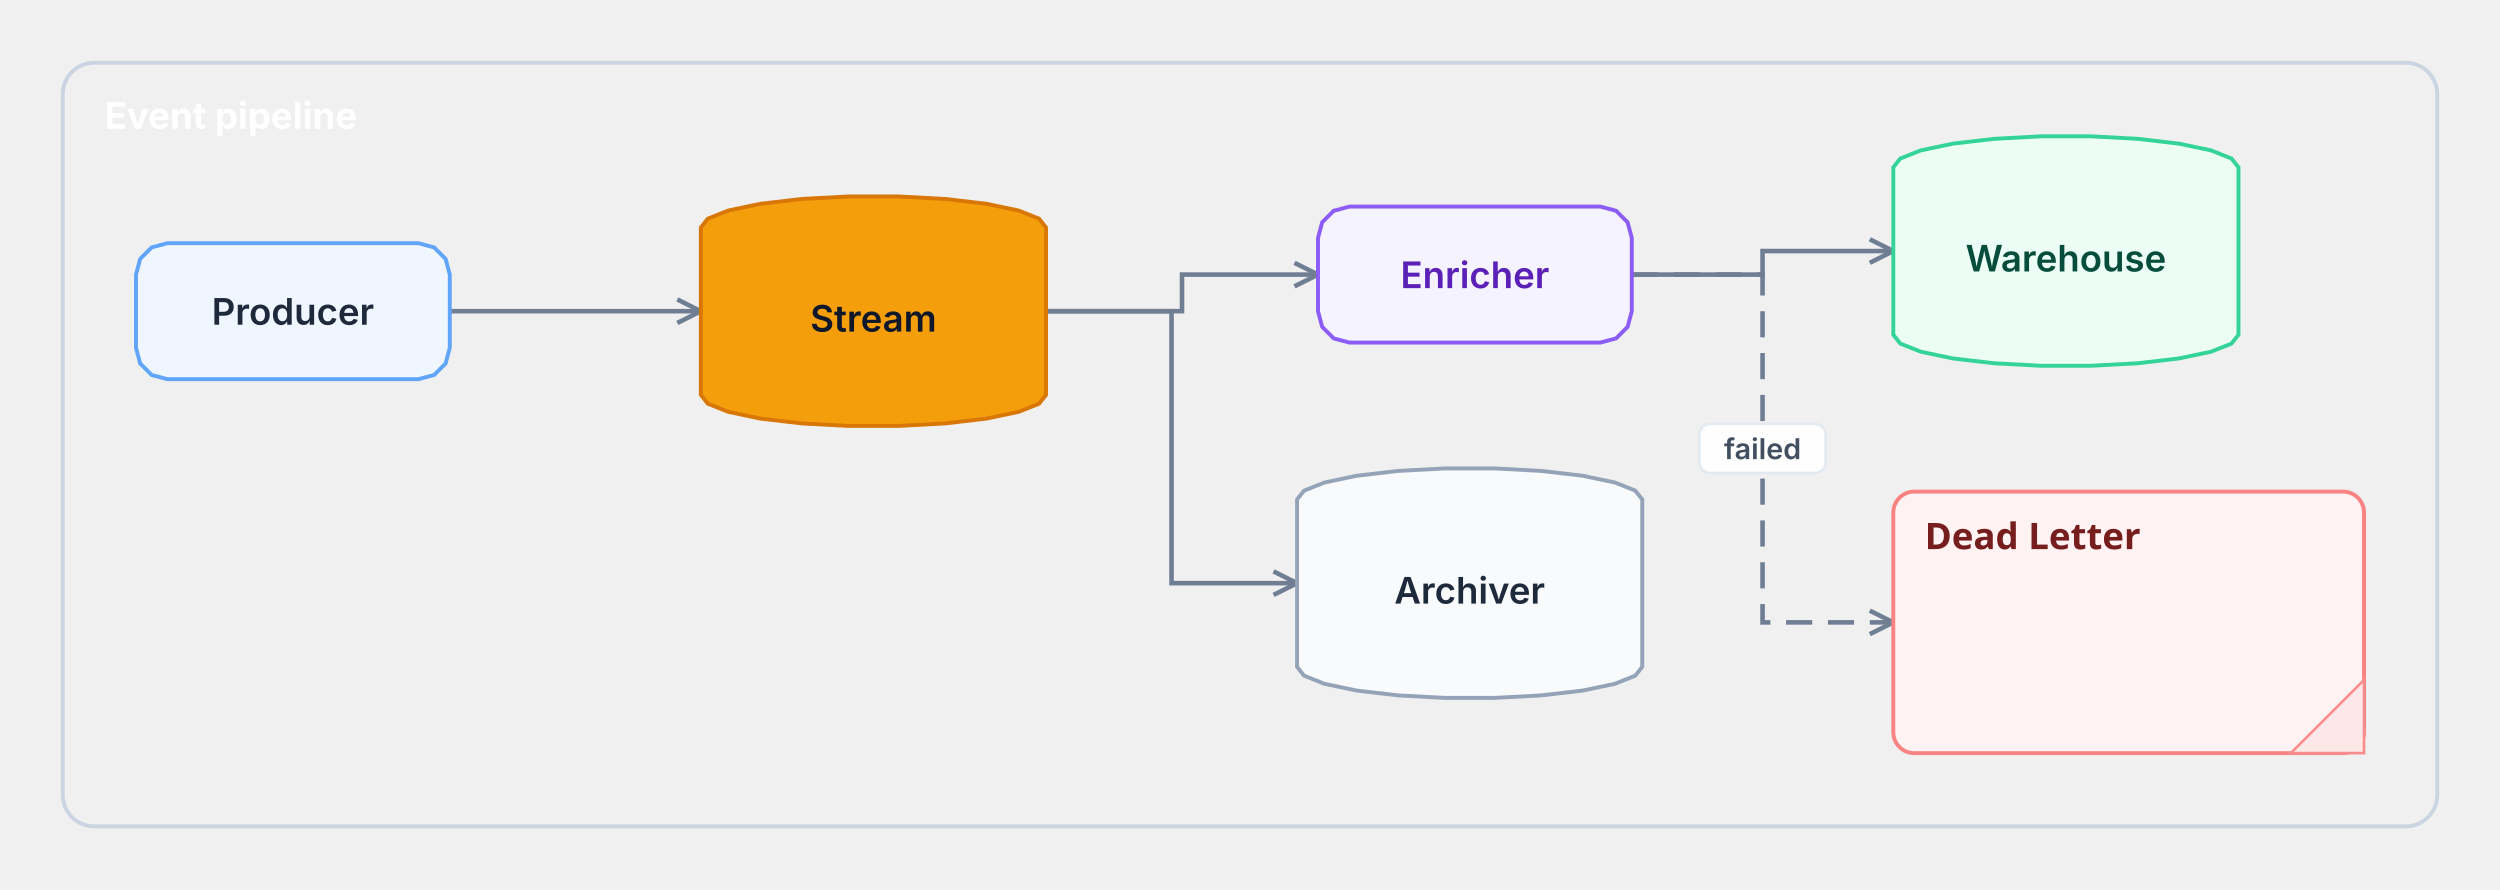
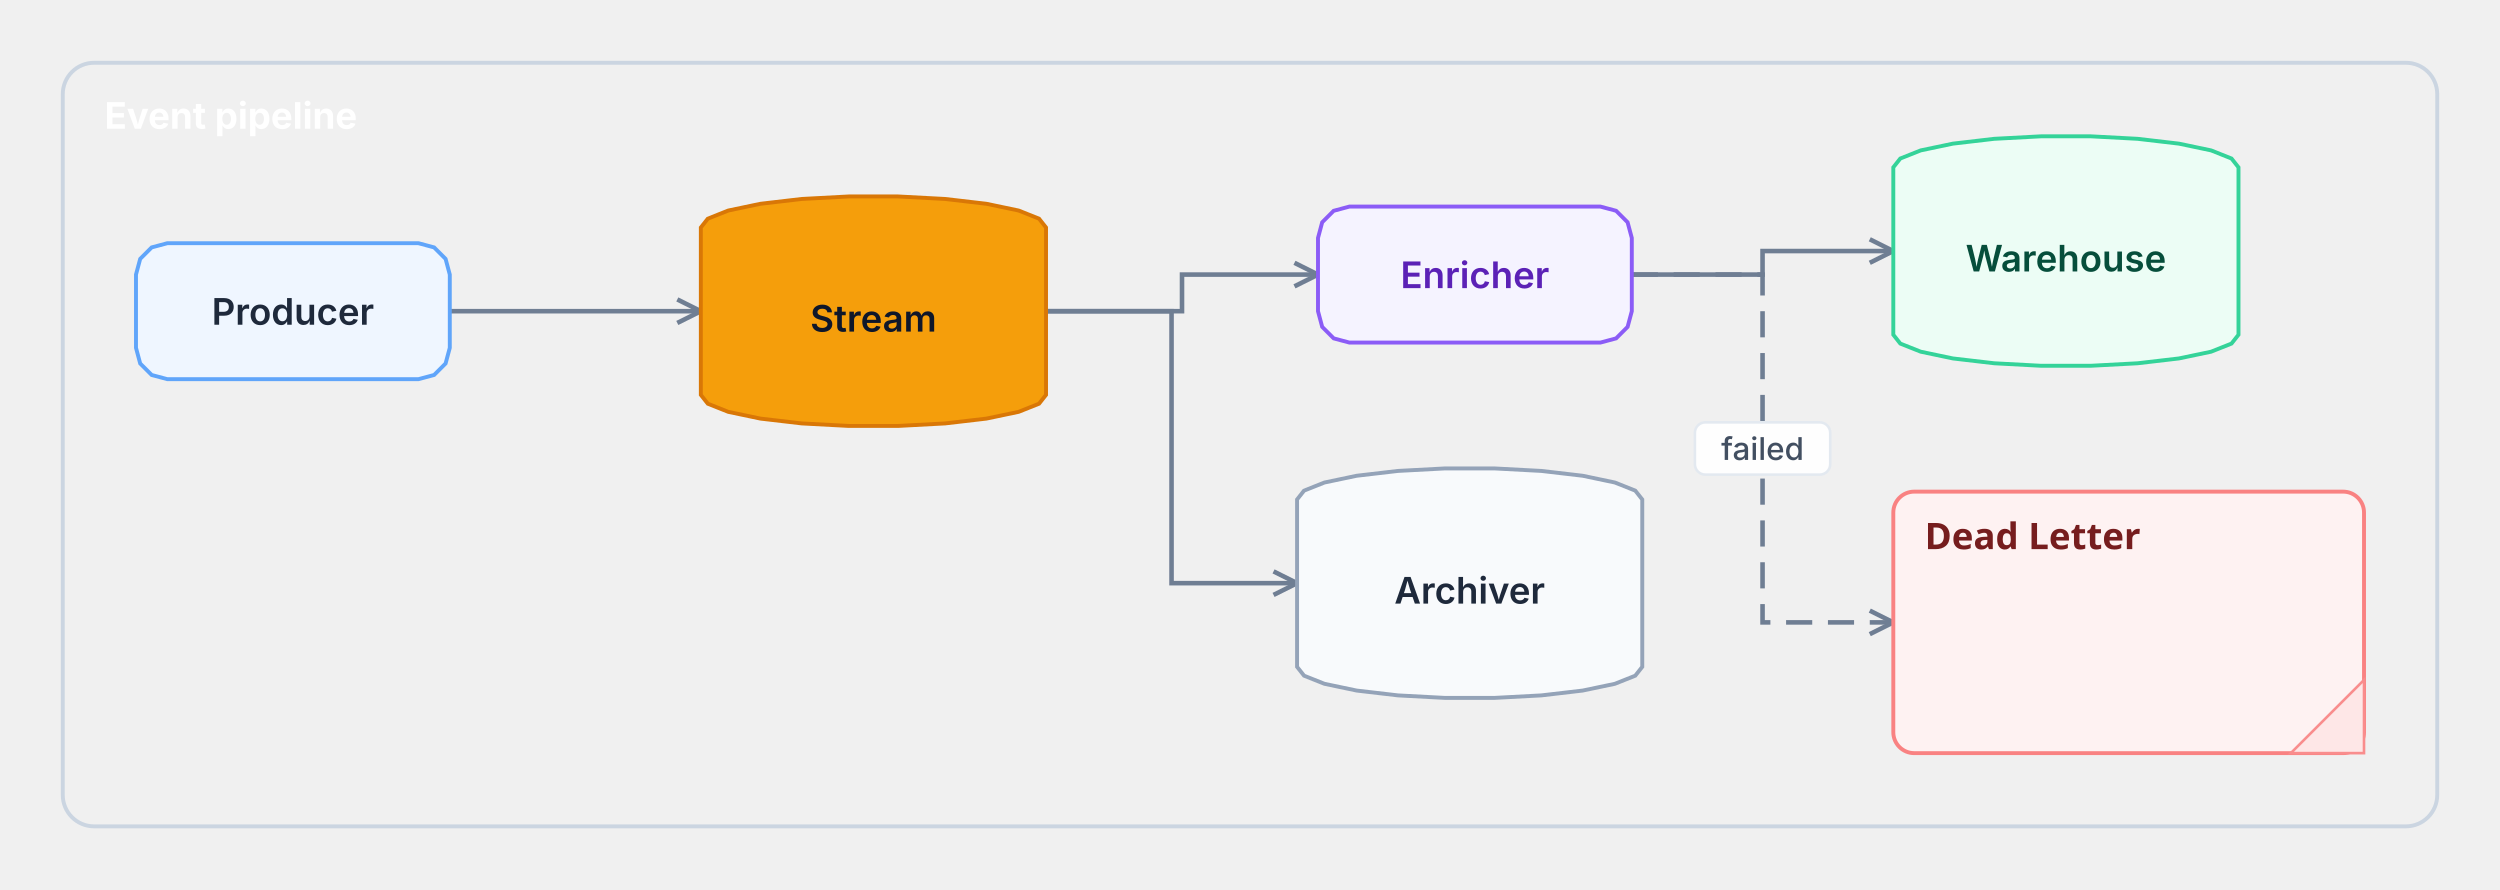
<svg xmlns="http://www.w3.org/2000/svg" viewBox="-24 -24 956 340" width="956" height="340" data-openflowkit-document="template-event-pipeline" data-page="page-1" data-theme="dark" data-pixel-ratio="1">
  <g data-connector-id="edge:producer-&gt;stream:1">
    <path d="M148 95 L244 95" fill="none" stroke="#64748b" stroke-width="1.75" opacity="1" />
    <path d="M235 99.5 L244 95 L235 90.5" fill="none" stroke="#64748b" stroke-width="1.75" opacity="1" stroke-linejoin="round" />
  </g>
  <g data-connector-id="edge:stream-&gt;enricher:1">
    <path d="M376 95 L428 95 L428 81 L480 81" fill="none" stroke="#64748b" stroke-width="1.75" opacity="1" />
    <path d="M471 85.5 L480 81 L471 76.5" fill="none" stroke="#64748b" stroke-width="1.75" opacity="1" stroke-linejoin="round" />
  </g>
  <g data-connector-id="edge:stream-&gt;archiver:1">
    <path d="M376 95 L424 95 L424 199 L472 199" fill="none" stroke="#64748b" stroke-width="1.75" opacity="1" />
    <path d="M463 203.5 L472 199 L463 194.5" fill="none" stroke="#64748b" stroke-width="1.75" opacity="1" stroke-linejoin="round" />
  </g>
  <g data-connector-id="edge:enricher-&gt;warehouse:1">
    <path d="M600 81 L650 81 L650 72 L700 72" fill="none" stroke="#64748b" stroke-width="1.75" opacity="1" />
    <path d="M691 76.5 L700 72 L691 67.5" fill="none" stroke="#64748b" stroke-width="1.75" opacity="1" stroke-linejoin="round" />
  </g>
  <g data-connector-id="edge:enricher-&gt;dead-letter:1">
    <path d="M600 81 L650 81 L650 214 L700 214" fill="none" stroke="#64748b" stroke-width="1.75" opacity="1" stroke-dasharray="10 6" />
-     <rect x="625.86" y="138.125" width="48.28" height="18.75" rx="4" fill="#ffffff" stroke="#e2e8f0" stroke-width="1" />
-     <text x="650" y="147.5" text-anchor="middle" dominant-baseline="middle" fill="#334155" font-family="Inter, ui-sans-serif, system-ui, sans-serif" font-size="11" font-weight="600">failed</text>
+     <rect x="624.12" y="137.5" width="51.76" height="20" rx="4" fill="#ffffff" stroke="#e2e8f0" stroke-width="1" />
+     <text x="650" y="147.5" text-anchor="middle" dominant-baseline="middle" fill="#334155" font-family="Inter, ui-sans-serif, system-ui, sans-serif" font-size="12" font-weight="500">failed</text>
    <path d="M691 218.5 L700 214 L691 209.5" fill="none" stroke="#64748b" stroke-width="1.75" opacity="1" stroke-linejoin="round" />
  </g>
  <g data-node-id="dsl-15ok3xj" transform="matrix(1 0 0 1 0 0)">
    <rect x="0" y="0" width="908" height="292" rx="12" fill="rgba(241,245,249,0.08)" stroke="#cbd5e1" stroke-width="1.5" />
    <g>
      <text x="16" y="20" text-anchor="start" dominant-baseline="middle" fill="#ffffff" font-family="Inter, ui-sans-serif, system-ui, sans-serif" font-size="14" font-weight="700">Event pipeline</text>
    </g>
  </g>
  <g data-node-id="producer" transform="matrix(1 0 0 1 28 69)">
    <path d="M108 0 L114 1.608 L118.392 6 L120 12 L120 40 L118.392 46 L114 50.392 L108 52 L12 52 L6 50.392 L1.608 46 L0 40 L0 12 L1.608 6 L6 1.608 L12 0 Z" fill="#eff6ff" stroke="#60a5fa" stroke-width="1.5" />
    <g>
      <text x="60" y="26" text-anchor="middle" dominant-baseline="middle" fill="#1e293b" font-family="Inter, ui-sans-serif, system-ui, sans-serif" font-size="14" font-weight="600">Producer</text>
    </g>
  </g>
  <g data-node-id="stream" transform="matrix(1 0 0 1 244 51)">
    <path d="M0 12 L2.673 8.619 L10.477 5.512 L22.779 2.931 L38.583 1.084 L56.607 0.122 L75.393 0.122 L93.417 1.084 L109.221 2.931 L121.523 5.512 L129.327 8.619 L132 12 L132 76 L129.327 79.381 L121.523 82.488 L109.221 85.069 L93.417 86.916 L75.393 87.878 L56.607 87.878 L38.583 86.916 L22.779 85.069 L10.477 82.488 L2.673 79.381 L0 76 Z" fill="#f59e0b" stroke="#d97706" stroke-width="1.5" />
    <g>
      <text x="66" y="46.64" text-anchor="middle" dominant-baseline="middle" fill="#0f172a" font-family="Inter, ui-sans-serif, system-ui, sans-serif" font-size="14" font-weight="600">Stream</text>
    </g>
  </g>
  <g data-node-id="enricher" transform="matrix(1 0 0 1 480 55)">
    <path d="M108 0 L114 1.608 L118.392 6 L120 12 L120 40 L118.392 46 L114 50.392 L108 52 L12 52 L6 50.392 L1.608 46 L0 40 L0 12 L1.608 6 L6 1.608 L12 0 Z" fill="#f5f3ff" stroke="#8b5cf6" stroke-width="1.5" />
    <g>
      <text x="60" y="26" text-anchor="middle" dominant-baseline="middle" fill="#5b21b6" font-family="Inter, ui-sans-serif, system-ui, sans-serif" font-size="14" font-weight="600">Enricher</text>
    </g>
  </g>
  <g data-node-id="archiver" transform="matrix(1 0 0 1 472 155)">
    <path d="M0 12 L2.673 8.619 L10.477 5.512 L22.779 2.931 L38.583 1.084 L56.607 0.122 L75.393 0.122 L93.417 1.084 L109.221 2.931 L121.523 5.512 L129.327 8.619 L132 12 L132 76 L129.327 79.381 L121.523 82.488 L109.221 85.069 L93.417 86.916 L75.393 87.878 L56.607 87.878 L38.583 86.916 L22.779 85.069 L10.477 82.488 L2.673 79.381 L0 76 Z" fill="#f8fafc" stroke="#94a3b8" stroke-width="1.5" />
    <g>
      <text x="66" y="46.64" text-anchor="middle" dominant-baseline="middle" fill="#1e293b" font-family="Inter, ui-sans-serif, system-ui, sans-serif" font-size="14" font-weight="600">Archiver</text>
    </g>
  </g>
  <g data-node-id="warehouse" transform="matrix(1 0 0 1 700 28)">
    <path d="M0 12 L2.673 8.619 L10.477 5.512 L22.779 2.931 L38.583 1.084 L56.607 0.122 L75.393 0.122 L93.417 1.084 L109.221 2.931 L121.523 5.512 L129.327 8.619 L132 12 L132 76 L129.327 79.381 L121.523 82.488 L109.221 85.069 L93.417 86.916 L75.393 87.878 L56.607 87.878 L38.583 86.916 L22.779 85.069 L10.477 82.488 L2.673 79.381 L0 76 Z" fill="#ecfdf5" stroke="#34d399" stroke-width="1.5" />
    <g>
      <text x="66" y="46.64" text-anchor="middle" dominant-baseline="middle" fill="#064e3b" font-family="Inter, ui-sans-serif, system-ui, sans-serif" font-size="14" font-weight="600">Warehouse</text>
    </g>
  </g>
  <g data-node-id="dead-letter" data-node-kind="sticky" transform="matrix(1 0 0 1 700 164)">
    <rect width="180" height="100" rx="8" fill="#fef2f2" stroke="#f98282" stroke-width="1.5" />
    <path d="M152 100 L180 72 L180 100 Z" fill="#fee7e7" stroke="#f98d8d" />
    <text x="12" y="22" fill="#761d1e" font-family="system-ui,sans-serif" font-size="14" font-weight="700">
      <tspan x="12" dy="0">Dead Letter</tspan>
    </text>
    <text x="12" y="46" fill="#881b1d" font-family="system-ui,sans-serif" font-size="12" font-weight="500">
      <tspan x="12" dy="0" />
    </text>
  </g>
</svg>
